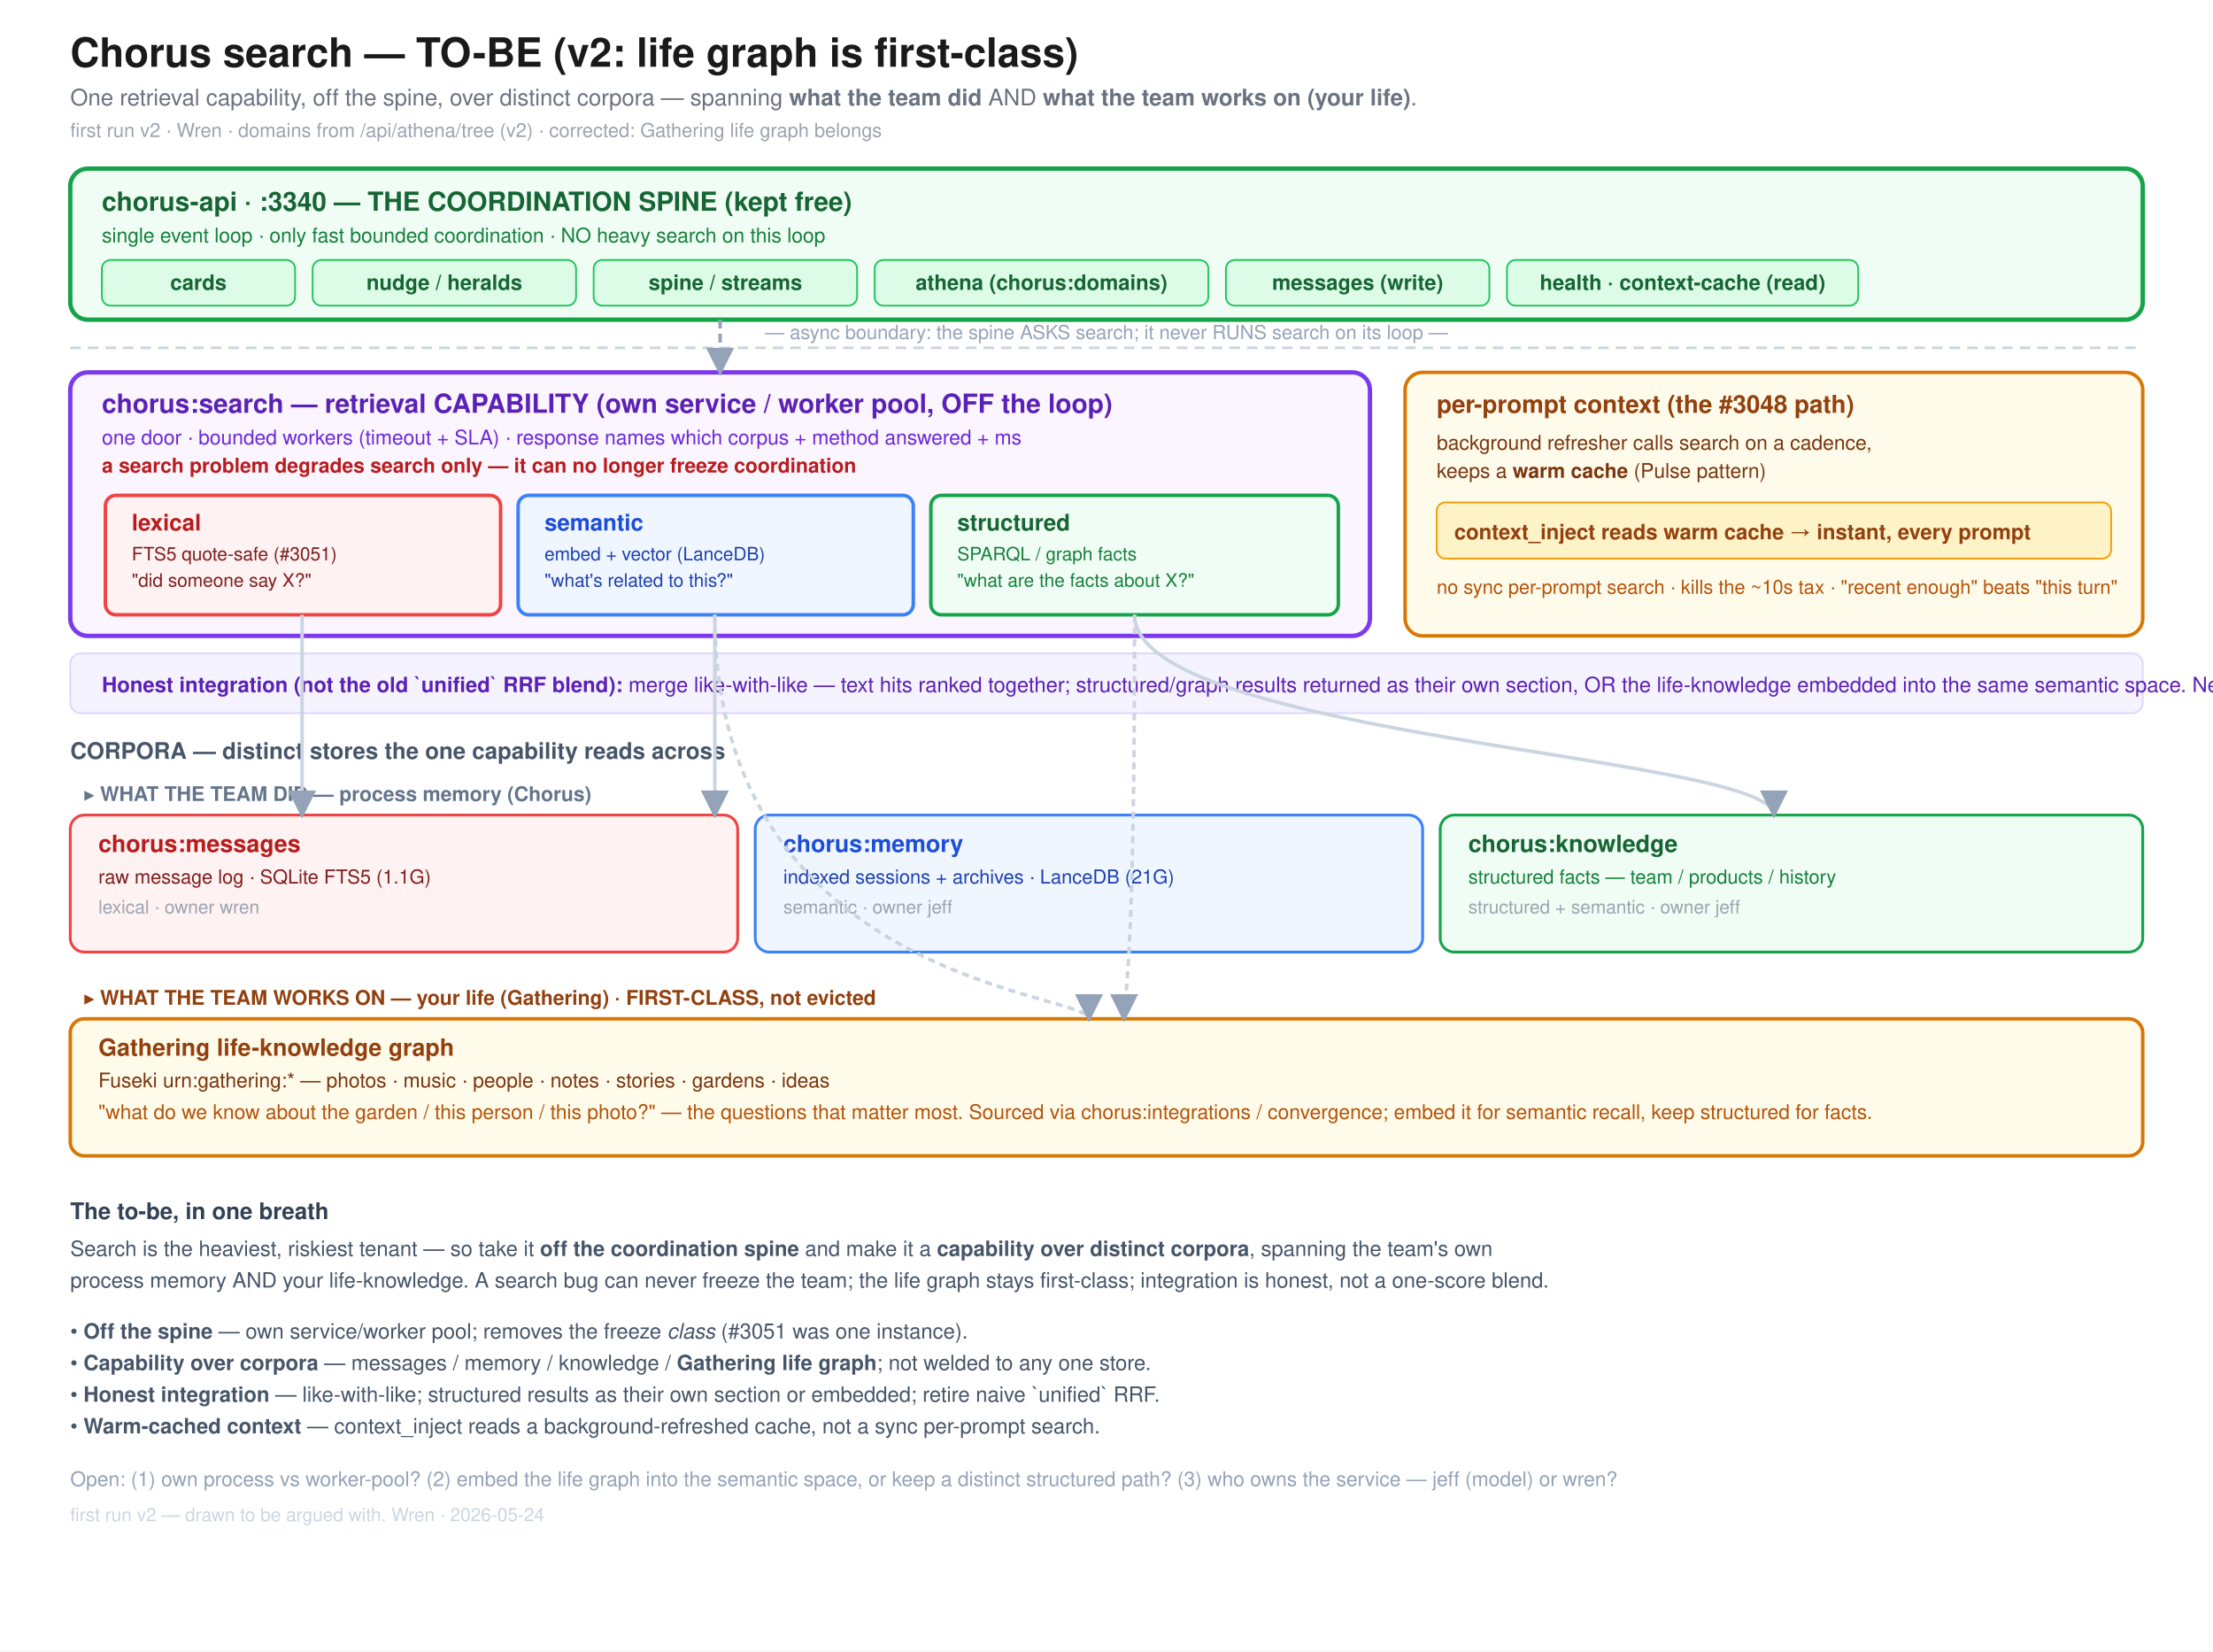
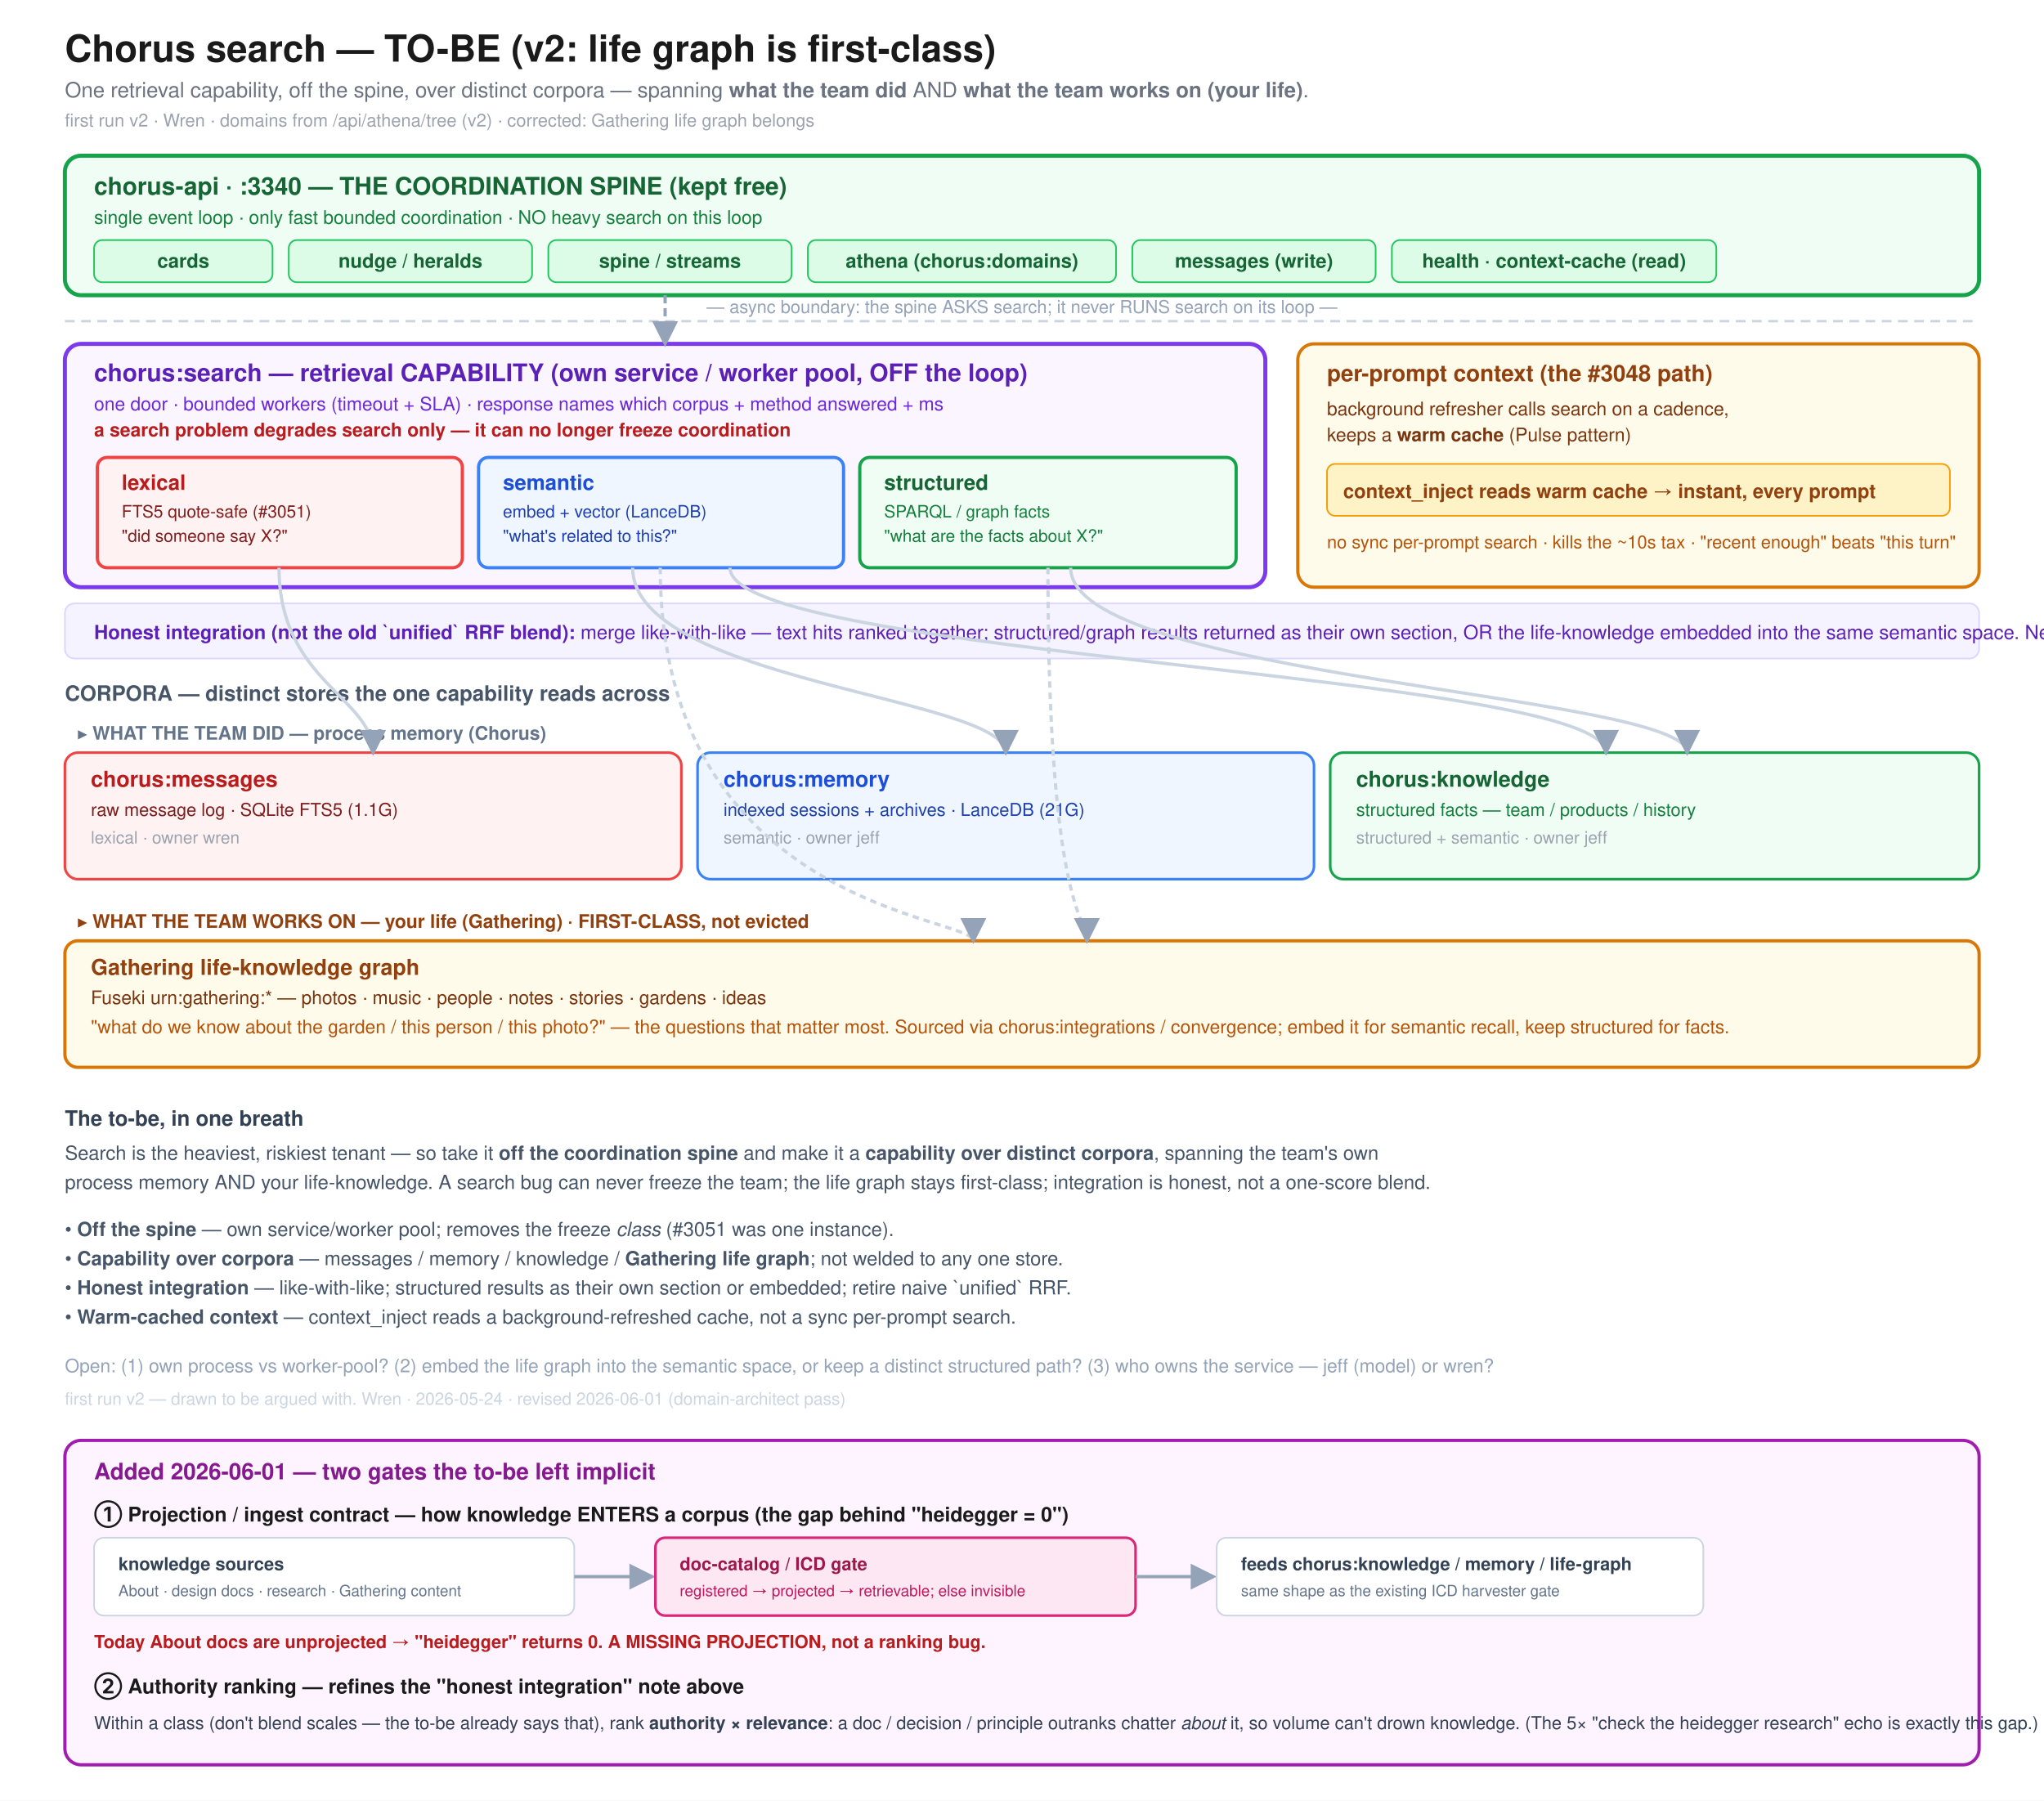
- <svg xmlns="http://www.w3.org/2000/svg" width="1260" height="940" font-family="-apple-system, Segoe UI, Helvetica, sans-serif">
-   <rect width="1260" height="940" fill="#ffffff" />
+ <svg xmlns="http://www.w3.org/2000/svg" width="1260" height="1110" font-family="-apple-system, Segoe UI, Helvetica, sans-serif">
+   <rect width="1260" height="1110" fill="#ffffff" />
  <text x="40" y="38" font-size="23" font-weight="700" fill="#1a1a1a">Chorus search — TO-BE  (v2: life graph is first-class)</text>
  <text x="40" y="60" font-size="13" fill="#6b7280">One retrieval capability, off the spine, over distinct corpora — spanning <tspan font-weight="700">what the team did</tspan> AND <tspan font-weight="700">what the team works on (your life)</tspan>.</text>
  <text x="40" y="78" font-size="11" fill="#9ca3af">first run v2 · Wren · domains from /api/athena/tree (v2) · corrected: Gathering life graph belongs</text>
  <rect x="40" y="96" width="1180" height="86" rx="10" fill="#f0fdf4" stroke="#16a34a" stroke-width="2.5" />
  <text x="58" y="120" font-size="15" font-weight="800" fill="#166534">chorus-api · :3340 — THE COORDINATION SPINE  (kept free)</text>
  <text x="58" y="138" font-size="11.5" fill="#15803d">single event loop · only fast bounded coordination · NO heavy search on this loop</text>
  <g font-size="12" font-weight="600" fill="#166534">
    <rect x="58" y="148" width="110" height="26" rx="5" fill="#dcfce7" stroke="#22c55e" />
    <text x="113" y="165" text-anchor="middle">cards</text>
    <rect x="178" y="148" width="150" height="26" rx="5" fill="#dcfce7" stroke="#22c55e" />
    <text x="253" y="165" text-anchor="middle">nudge / heralds</text>
    <rect x="338" y="148" width="150" height="26" rx="5" fill="#dcfce7" stroke="#22c55e" />
    <text x="413" y="165" text-anchor="middle">spine / streams</text>
    <rect x="498" y="148" width="190" height="26" rx="5" fill="#dcfce7" stroke="#22c55e" />
    <text x="593" y="165" text-anchor="middle">athena (chorus:domains)</text>
    <rect x="698" y="148" width="150" height="26" rx="5" fill="#dcfce7" stroke="#22c55e" />
    <text x="773" y="165" text-anchor="middle">messages (write)</text>
    <rect x="858" y="148" width="200" height="26" rx="5" fill="#dcfce7" stroke="#22c55e" />
    <text x="958" y="165" text-anchor="middle">health · context-cache (read)</text>
  </g>
  <line x1="40" y1="198" x2="1220" y2="198" stroke="#cbd5e1" stroke-width="1.5" stroke-dasharray="6 4" />
  <text x="630" y="193" text-anchor="middle" font-size="11" fill="#94a3b8">— async boundary: the spine ASKS search; it never RUNS search on its loop —</text>
  <rect x="40" y="212" width="740" height="150" rx="10" fill="#faf5ff" stroke="#7c3aed" stroke-width="2.5" />
  <text x="58" y="235" font-size="15" font-weight="800" fill="#5b21b6">chorus:search — retrieval CAPABILITY  (own service / worker pool, OFF the loop)</text>
  <text x="58" y="253" font-size="11.5" fill="#6d28d9">one door · bounded workers (timeout + SLA) · response names which corpus + method answered + ms</text>
  <text x="58" y="269" font-size="11.5" fill="#b91c1c" font-weight="600">a search problem degrades search only — it can no longer freeze coordination</text>
  <rect x="60" y="282" width="225" height="68" rx="6" fill="#fef2f2" stroke="#ef4444" stroke-width="2" />
  <text x="75" y="302" font-size="13" font-weight="700" fill="#b91c1c">lexical</text>
  <text x="75" y="319" font-size="10.5" fill="#7f1d1d">FTS5 quote-safe (#3051)</text>
  <text x="75" y="334" font-size="10.5" fill="#7f1d1d">"did someone say X?"</text>
  <rect x="295" y="282" width="225" height="68" rx="6" fill="#eff6ff" stroke="#3b82f6" stroke-width="2" />
  <text x="310" y="302" font-size="13" font-weight="700" fill="#1d4ed8">semantic</text>
  <text x="310" y="319" font-size="10.5" fill="#1e40af">embed + vector (LanceDB)</text>
  <text x="310" y="334" font-size="10.5" fill="#1e40af">"what's related to this?"</text>
  <rect x="530" y="282" width="232" height="68" rx="6" fill="#f0fdf4" stroke="#16a34a" stroke-width="2" />
  <text x="545" y="302" font-size="13" font-weight="700" fill="#166534">structured</text>
  <text x="545" y="319" font-size="10.5" fill="#15803d">SPARQL / graph facts</text>
  <text x="545" y="334" font-size="10.5" fill="#15803d">"what are the facts about X?"</text>
  <rect x="800" y="212" width="420" height="150" rx="10" fill="#fffbeb" stroke="#d97706" stroke-width="2" />
  <text x="818" y="235" font-size="14" font-weight="800" fill="#92400e">per-prompt context (the #3048 path)</text>
  <text x="818" y="256" font-size="11.5" fill="#78350f">background refresher calls search on a cadence,</text>
  <text x="818" y="272" font-size="11.5" fill="#78350f">keeps a <tspan font-weight="700">warm cache</tspan> (Pulse pattern)</text>
  <rect x="818" y="286" width="384" height="32" rx="5" fill="#fef3c7" stroke="#f59e0b" />
  <text x="828" y="307" font-size="12" font-weight="600" fill="#92400e">context_inject reads warm cache → instant, every prompt</text>
  <text x="818" y="338" font-size="11" fill="#b45309">no sync per-prompt search · kills the ~10s tax · "recent enough" beats "this turn"</text>
  <defs>
    <marker id="a" markerWidth="9" markerHeight="9" refX="7" refY="4" orient="auto">
      <path d="M0 0 L8 4 L0 8 z" fill="#94a3b8" />
    </marker>
  </defs>
  <line x1="410" y1="182" x2="410" y2="212" stroke="#94a3b8" stroke-width="2" stroke-dasharray="5 3" marker-end="url(#a)" />
  <rect x="40" y="372" width="1180" height="34" rx="6" fill="#f5f3ff" stroke="#ddd6fe" />
  <text x="58" y="394" font-size="12" fill="#5b21b6">
    <tspan font-weight="700">Honest integration (not the old `unified` RRF blend):</tspan> merge like-with-like — text hits ranked together; structured/graph results returned as their own section, OR the life-knowledge embedded into the same semantic space. Never one score across incommensurable answers.</text>
  <text x="40" y="432" font-size="13" font-weight="700" fill="#475569">CORPORA — distinct stores the one capability reads across</text>
  <text x="48" y="456" font-size="11.5" font-weight="700" fill="#64748b">▸ WHAT THE TEAM DID — process memory (Chorus)</text>
  <rect x="40" y="464" width="380" height="78" rx="8" fill="#fef2f2" stroke="#ef4444" stroke-width="1.6" />
  <text x="56" y="485" font-size="13.5" font-weight="700" fill="#b91c1c">chorus:messages</text>
  <text x="56" y="503" font-size="11" fill="#7f1d1d">raw message log · SQLite FTS5 (1.1G)</text>
  <text x="56" y="520" font-size="10.5" fill="#9ca3af">lexical · owner wren</text>
  <rect x="430" y="464" width="380" height="78" rx="8" fill="#eff6ff" stroke="#3b82f6" stroke-width="1.6" />
  <text x="446" y="485" font-size="13.5" font-weight="700" fill="#1d4ed8">chorus:memory</text>
  <text x="446" y="503" font-size="11" fill="#1e40af">indexed sessions + archives · LanceDB (21G)</text>
  <text x="446" y="520" font-size="10.5" fill="#9ca3af">semantic · owner jeff</text>
  <rect x="820" y="464" width="400" height="78" rx="8" fill="#f0fdf4" stroke="#16a34a" stroke-width="1.6" />
  <text x="836" y="485" font-size="13.5" font-weight="700" fill="#166534">chorus:knowledge</text>
  <text x="836" y="503" font-size="11" fill="#15803d">structured facts — team / products / history</text>
  <text x="836" y="520" font-size="10.5" fill="#9ca3af">structured + semantic · owner jeff</text>
  <text x="48" y="572" font-size="11.5" font-weight="700" fill="#92400e">▸ WHAT THE TEAM WORKS ON — your life (Gathering) · FIRST-CLASS, not evicted</text>
  <rect x="40" y="580" width="1180" height="78" rx="8" fill="#fffbeb" stroke="#d97706" stroke-width="2" />
  <text x="56" y="601" font-size="13.5" font-weight="700" fill="#92400e">Gathering life-knowledge graph</text>
  <text x="56" y="619" font-size="11.5" fill="#78350f">Fuseki urn:gathering:* — photos · music · people · notes · stories · gardens · ideas</text>
  <text x="56" y="637" font-size="11.5" fill="#b45309">"what do we know about the garden / this person / this photo?" — the questions that matter most. Sourced via chorus:integrations / convergence; embed it for semantic recall, keep structured for facts.</text>
  <g stroke="#cbd5e1" stroke-width="2" fill="none">
-     <path d="M172 350 V464" marker-end="url(#a)" />
-     <path d="M407 350 V464" marker-end="url(#a)" />
-     <path d="M646 350 C646 420 1010 430 1010 464" marker-end="url(#a)" />
-     <path d="M407 350 C407 560 620 565 620 580" marker-end="url(#a)" stroke-dasharray="4 3" />
-     <path d="M646 350 C646 560 640 565 640 580" marker-end="url(#a)" stroke-dasharray="4 3" />
+     <path d="M172 350 C172 420 230 430 230 464" marker-end="url(#a)" />
+     <path d="M390 350 C390 420 620 430 620 464" marker-end="url(#a)" />
+     <path d="M450 350 C450 405 990 415 990 464" marker-end="url(#a)" />
+     <path d="M660 350 C660 418 1040 428 1040 464" marker-end="url(#a)" />
+     <path d="M407 350 C407 560 600 565 600 580" marker-end="url(#a)" stroke-dasharray="4 3" />
+     <path d="M646 350 C646 560 670 565 670 580" marker-end="url(#a)" stroke-dasharray="4 3" />
  </g>
  <text x="40" y="694" font-size="13" font-weight="700" fill="#334155">The to-be, in one breath</text>
  <text x="40" y="715" font-size="12" fill="#475569">Search is the heaviest, riskiest tenant — so take it <tspan font-weight="700">off the coordination spine</tspan> and make it a <tspan font-weight="700">capability over distinct corpora</tspan>, spanning the team's own</text>
  <text x="40" y="733" font-size="12" fill="#475569">process memory AND your life-knowledge. A search bug can never freeze the team; the life graph stays first-class; integration is honest, not a one-score blend.</text>
  <text x="40" y="762" font-size="12" fill="#475569">• <tspan font-weight="700">Off the spine</tspan> — own service/worker pool; removes the freeze <tspan font-style="italic">class</tspan> (#3051 was one instance).</text>
  <text x="40" y="780" font-size="12" fill="#475569">• <tspan font-weight="700">Capability over corpora</tspan> — messages / memory / knowledge / <tspan font-weight="700">Gathering life graph</tspan>; not welded to any one store.</text>
  <text x="40" y="798" font-size="12" fill="#475569">• <tspan font-weight="700">Honest integration</tspan> — like-with-like; structured results as their own section or embedded; retire naive `unified` RRF.</text>
  <text x="40" y="816" font-size="12" fill="#475569">• <tspan font-weight="700">Warm-cached context</tspan> — context_inject reads a background-refreshed cache, not a sync per-prompt search.</text>
  <text x="40" y="846" font-size="11.5" fill="#94a3b8">Open: (1) own process vs worker-pool? (2) embed the life graph into the semantic space, or keep a distinct structured path? (3) who owns the service — jeff (model) or wren?</text>
-   <text x="40" y="866" font-size="10.5" fill="#cbd5e1">first run v2 — drawn to be argued with. Wren · 2026-05-24</text>
+   <text x="40" y="866" font-size="10.5" fill="#cbd5e1">first run v2 — drawn to be argued with. Wren · 2026-05-24 · revised 2026-06-01 (domain-architect pass)</text>
+   <rect x="40" y="888" width="1180" height="200" rx="10" fill="#fdf4ff" stroke="#a21caf" stroke-width="2" />
+   <text x="58" y="912" font-size="14" font-weight="800" fill="#86198f">Added 2026-06-01 — two gates the to-be left implicit</text>
+   <text x="58" y="938" font-size="12.5" font-weight="700" fill="#1a1a1a">① Projection / ingest contract — how knowledge ENTERS a corpus (the gap behind "heidegger = 0")</text>
+   <rect x="58" y="948" width="296" height="48" rx="6" fill="#ffffff" stroke="#cbd5e1" />
+   <text x="73" y="968" font-size="11" fill="#334155" font-weight="600">knowledge sources</text>
+   <text x="73" y="984" font-size="9.5" fill="#64748b">About · design docs · research · Gathering content</text>
+   <line x1="354" y1="972" x2="402" y2="972" stroke="#94a3b8" stroke-width="2" marker-end="url(#a)" />
+   <rect x="404" y="948" width="296" height="48" rx="6" fill="#fce7f3" stroke="#db2777" stroke-width="1.6" />
+   <text x="419" y="968" font-size="11" font-weight="700" fill="#9d174d">doc-catalog / ICD gate</text>
+   <text x="419" y="984" font-size="9.5" fill="#be185d">registered → projected → retrievable; else invisible</text>
+   <line x1="700" y1="972" x2="748" y2="972" stroke="#94a3b8" stroke-width="2" marker-end="url(#a)" />
+   <rect x="750" y="948" width="300" height="48" rx="6" fill="#ffffff" stroke="#cbd5e1" />
+   <text x="765" y="968" font-size="11" fill="#334155" font-weight="600">feeds chorus:knowledge / memory / life-graph</text>
+   <text x="765" y="984" font-size="9.5" fill="#64748b">same shape as the existing ICD harvester gate</text>
+   <text x="58" y="1016" font-size="11" font-weight="600" fill="#b91c1c">Today About docs are unprojected → "heidegger" returns 0. A MISSING PROJECTION, not a ranking bug.</text>
+   <text x="58" y="1044" font-size="12.5" font-weight="700" fill="#1a1a1a">② Authority ranking — refines the "honest integration" note above</text>
+   <text x="58" y="1066" font-size="11" fill="#334155">Within a class (don't blend scales — the to-be already says that), rank <tspan font-weight="700">authority × relevance</tspan>: a doc / decision / principle outranks chatter <tspan font-style="italic">about</tspan> it, so volume can't drown knowledge. (The 5× "check the heidegger research" echo is exactly this gap.)</text>
</svg>
